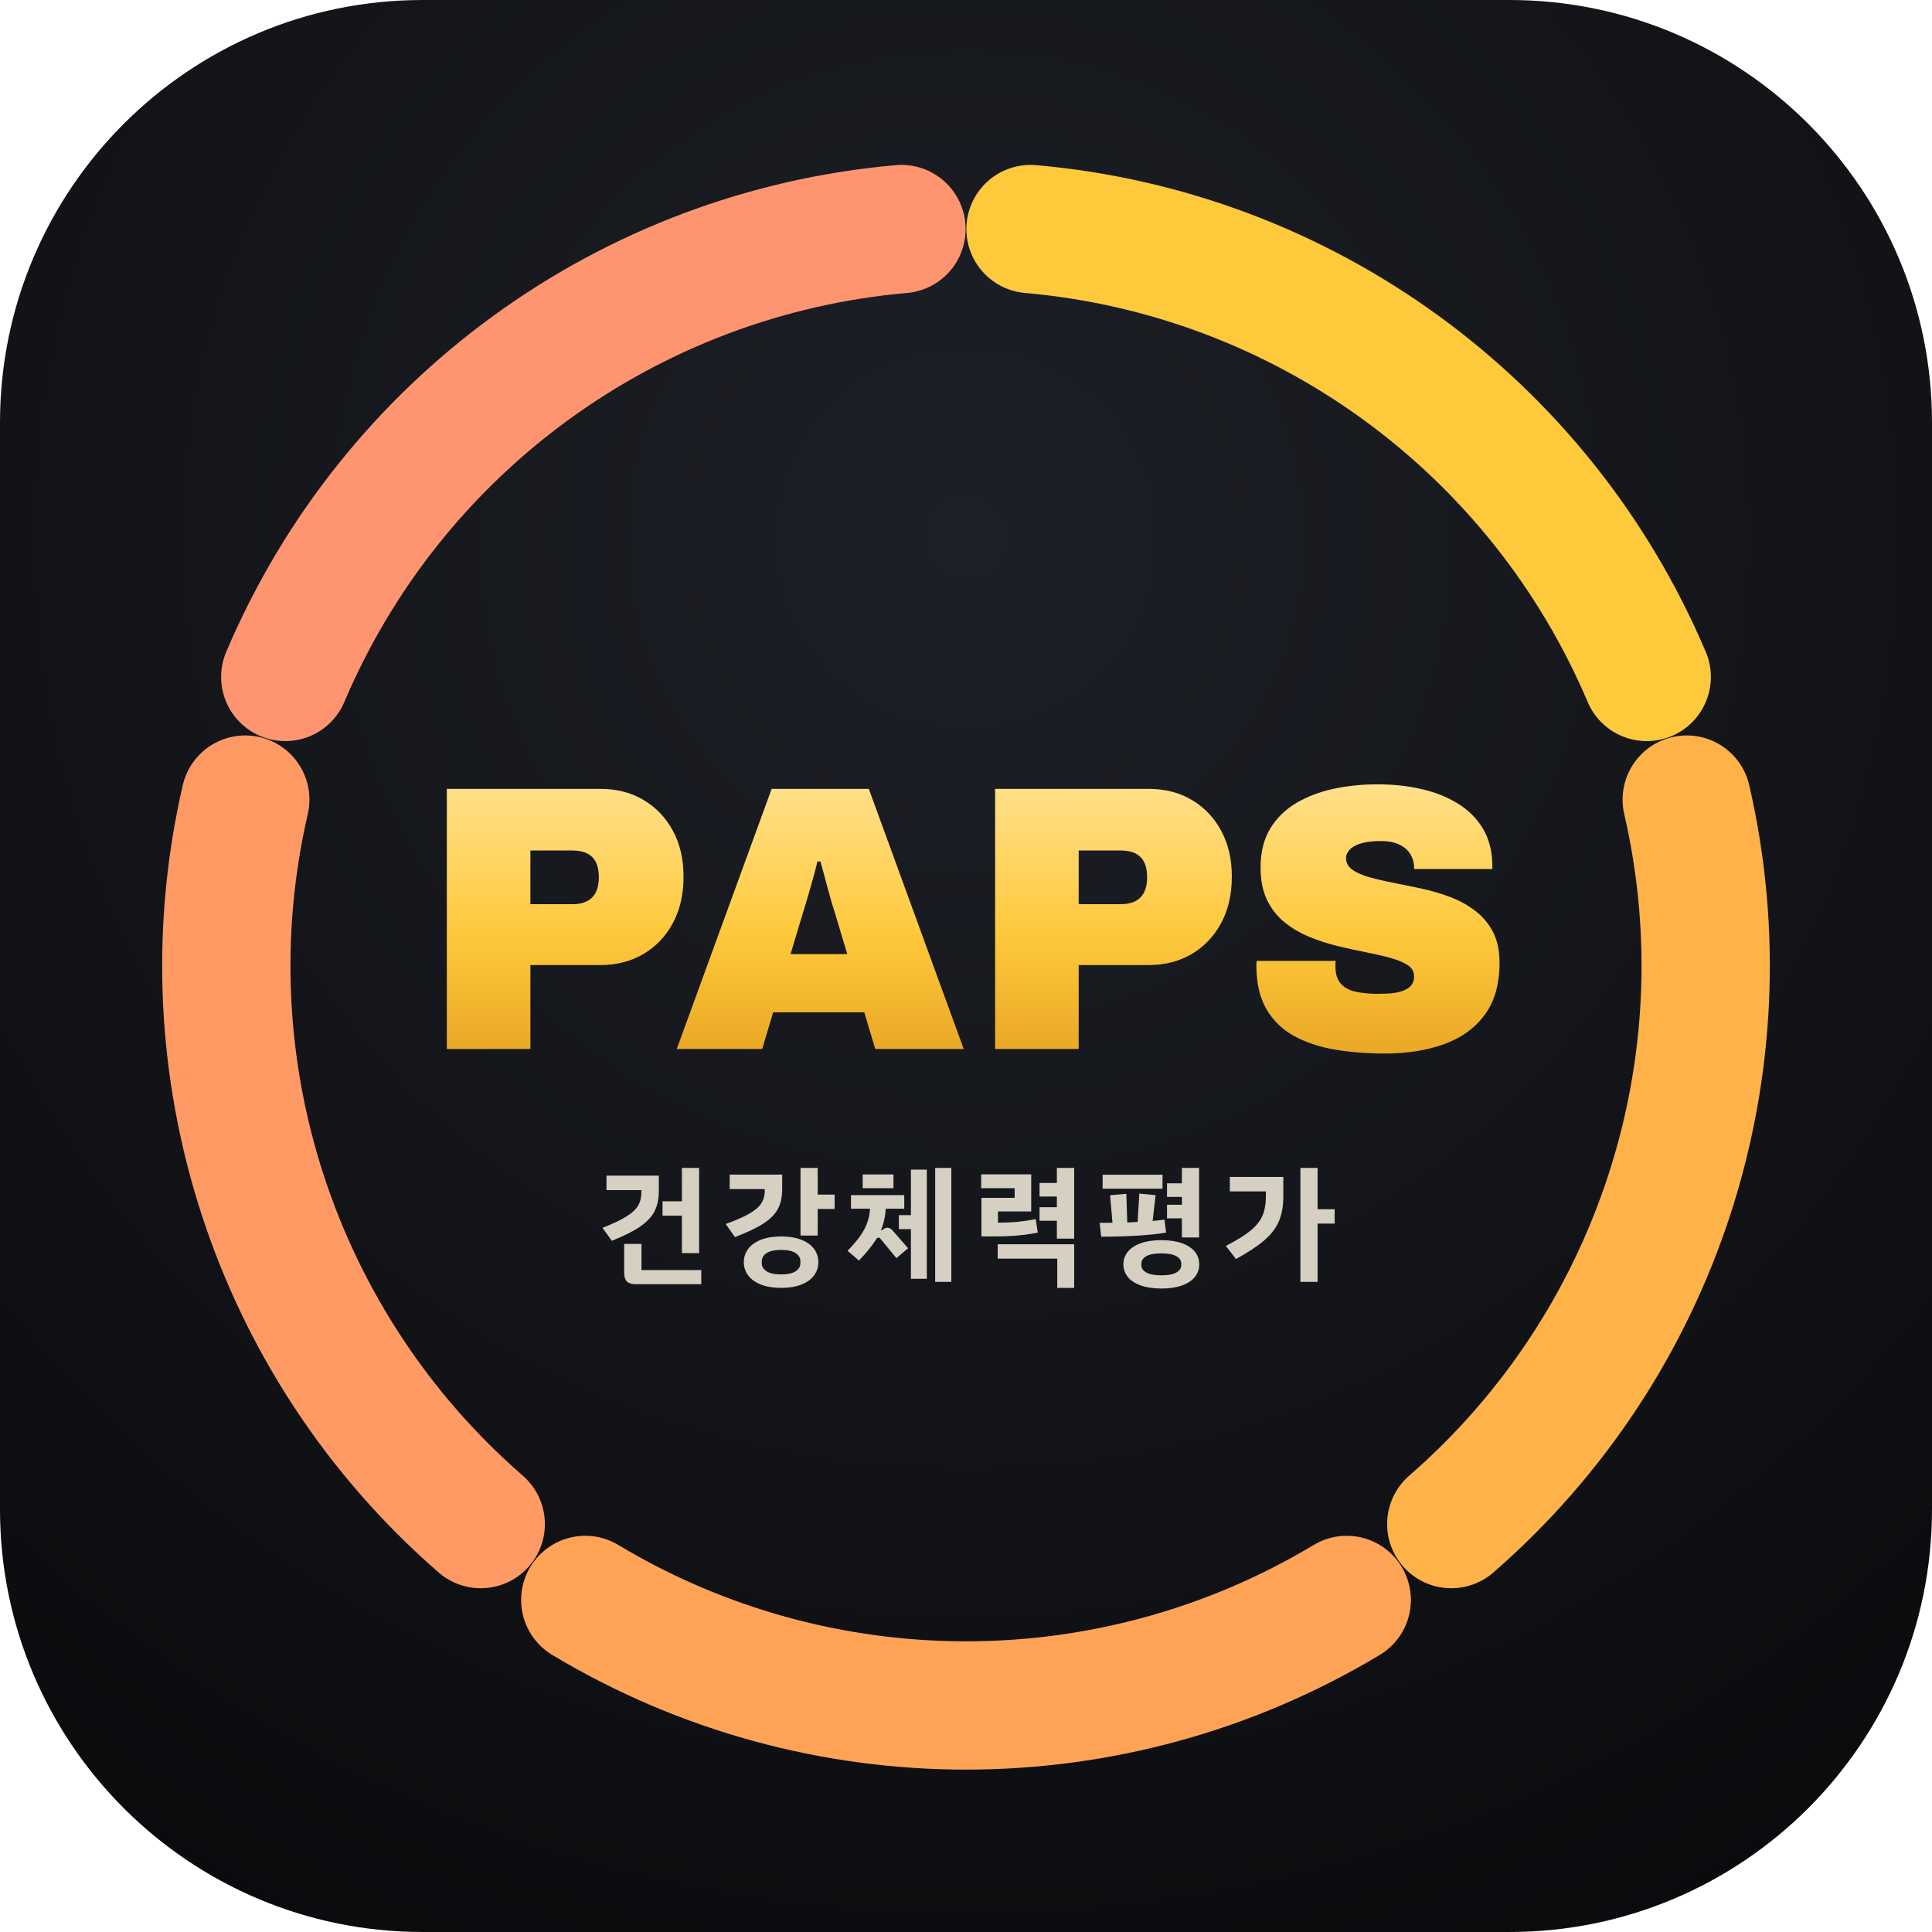
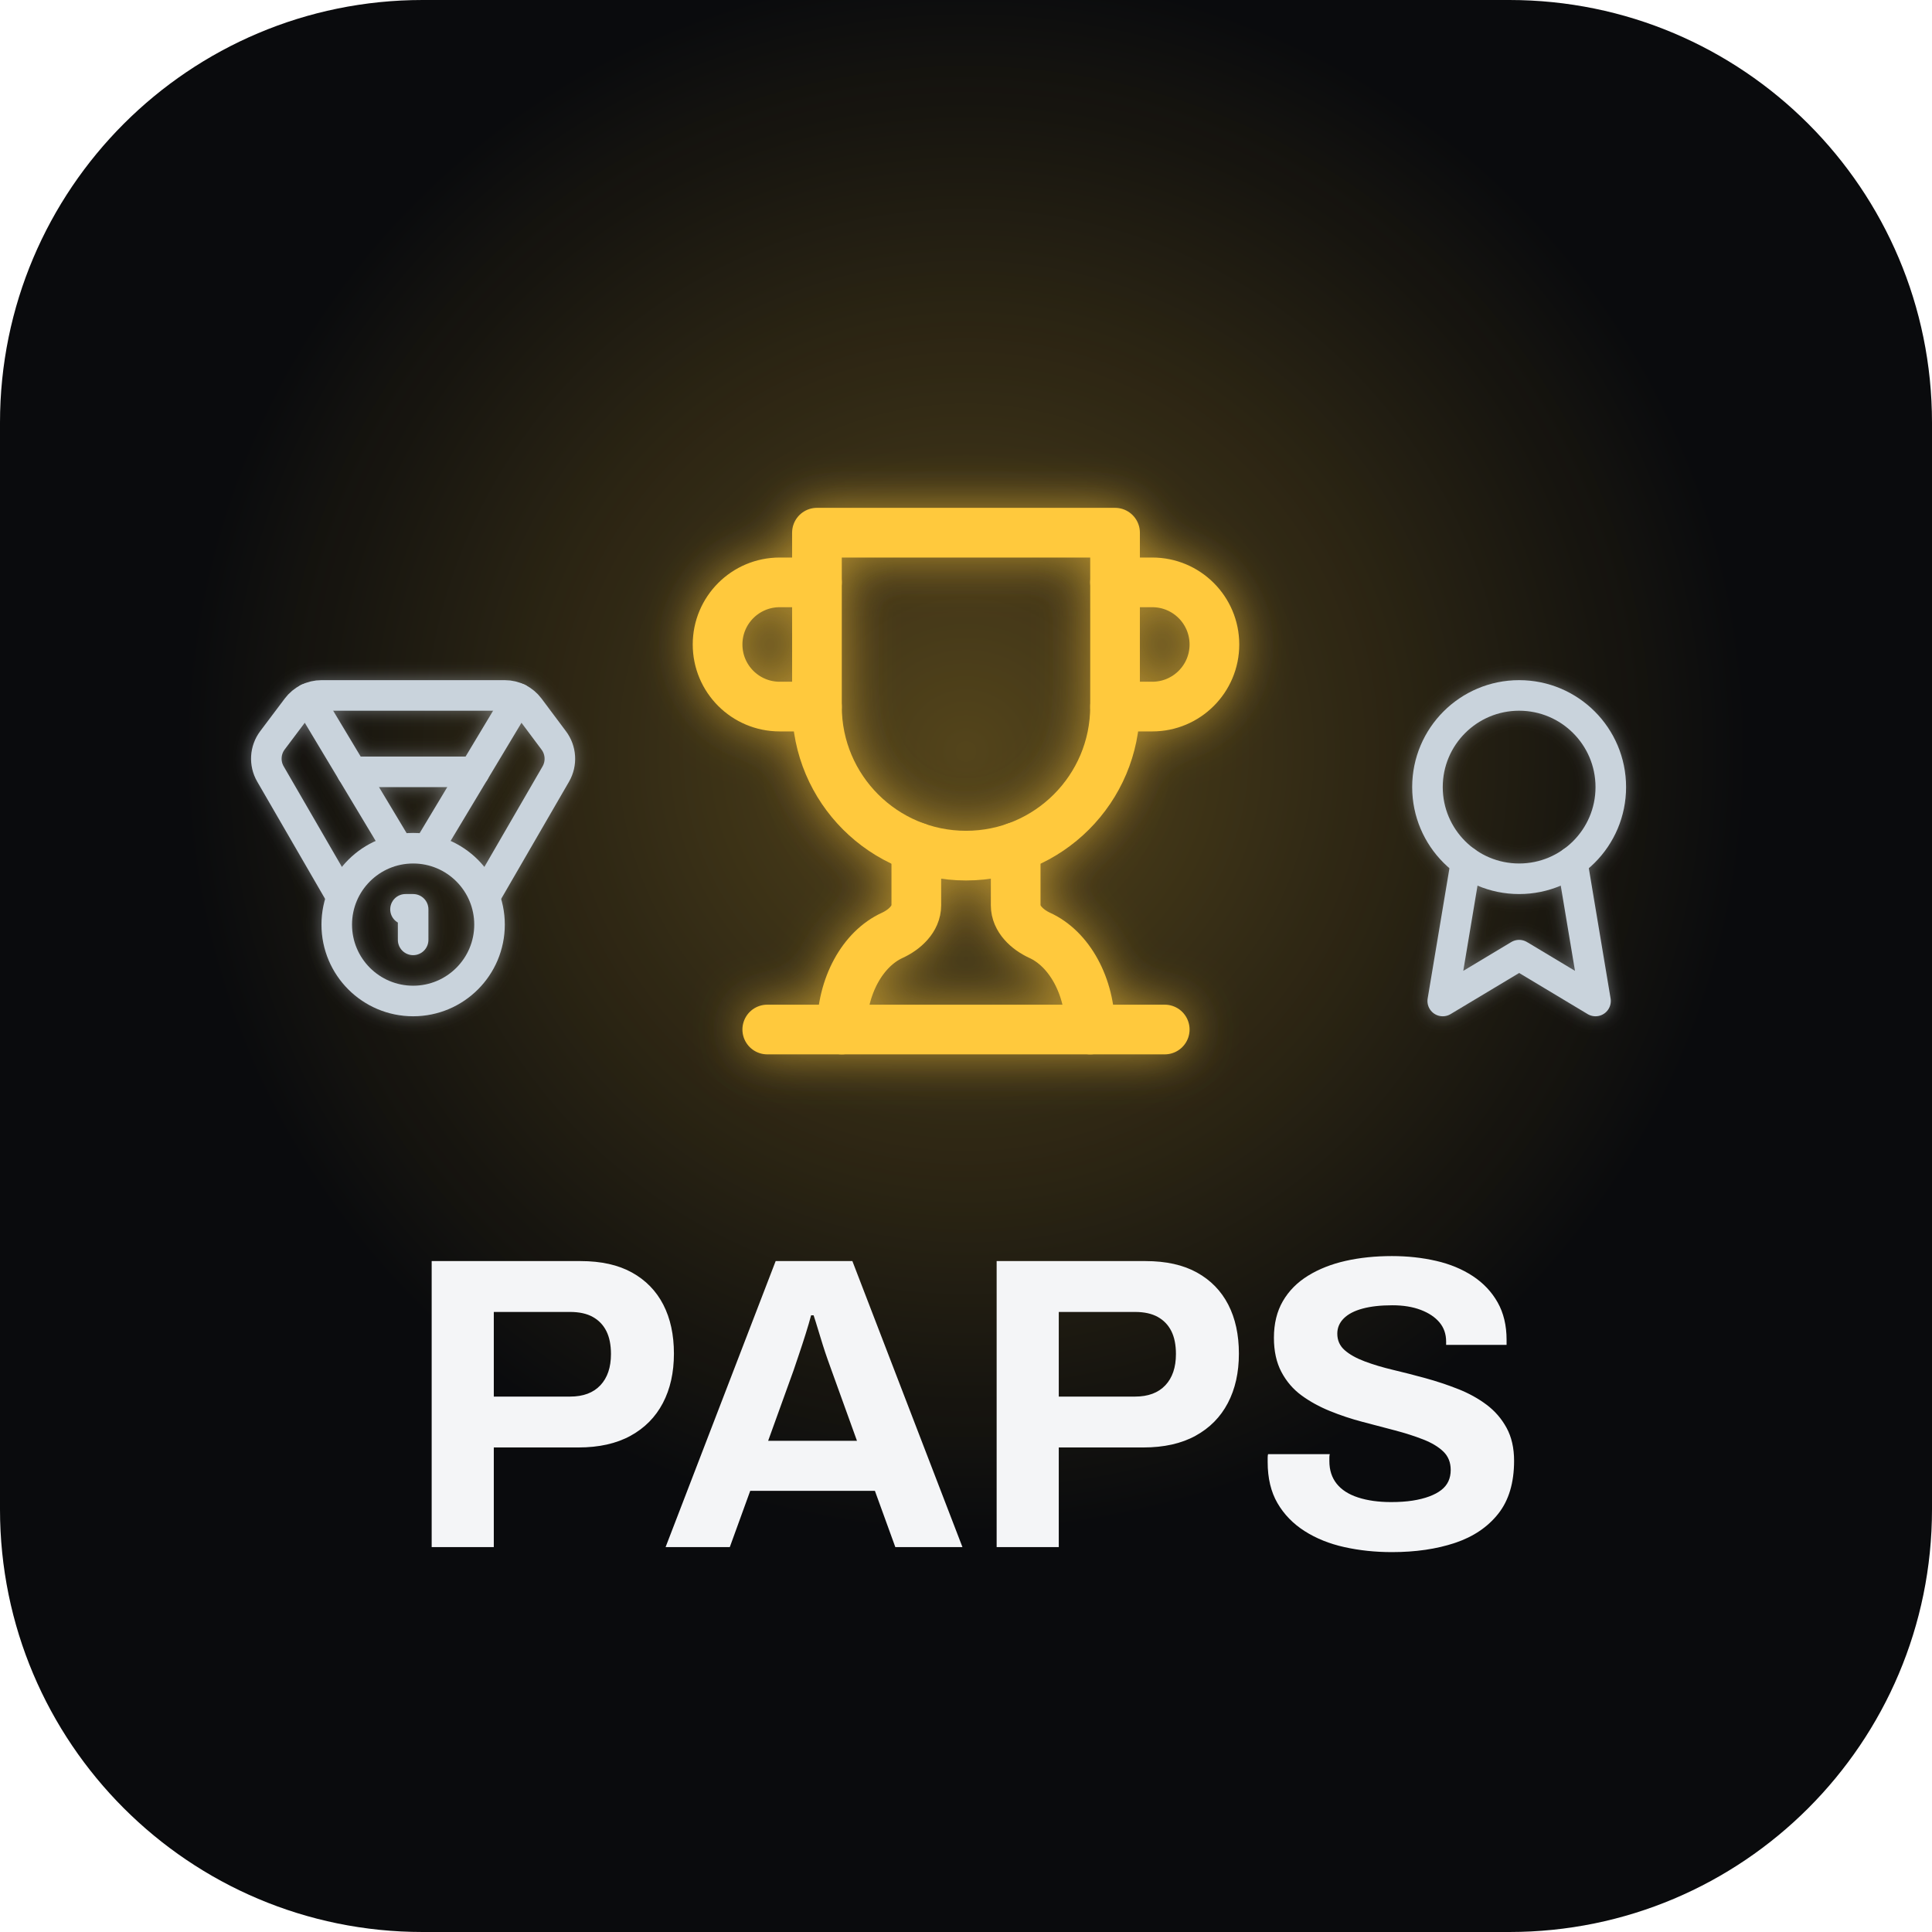
<svg xmlns="http://www.w3.org/2000/svg" viewBox="0 0 512 512">
  <defs>
-     <radialGradient id="bg" cx="50%" cy="28%" r="80%">
-       <stop offset="0" stop-color="#1D2027" />
-       <stop offset="1" stop-color="#0A0B0D" />
+     <radialGradient id="glow" cx="50%" cy="50%" r="50%">
+       <stop offset="0" stop-color="#FFC93C" stop-opacity=".30" />
+       <stop offset=".68" stop-color="#FFC93C" stop-opacity="0" />
    </radialGradient>
-     <linearGradient id="gold" x1="0" y1="0" x2="0" y2="1">
-       <stop offset="0" stop-color="#FFE08A" />
-       <stop offset=".55" stop-color="#FFC93C" />
-       <stop offset="1" stop-color="#E9A825" />
-     </linearGradient>
+     <filter id="gg" x="-50%" y="-50%" width="200%" height="200%">
+       <feDropShadow dx="0" dy="0" stdDeviation="1" flood-color="#FFC93C" flood-opacity=".65" />
+     </filter>
+     <filter id="sg" x="-50%" y="-50%" width="200%" height="200%">
+       <feDropShadow dx="0" dy="0" stdDeviation=".55" flood-color="#C8D2DC" flood-opacity=".45" />
+     </filter>
  </defs>
-   <rect width="512" height="512" rx="112" fill="url(#bg)" />
-   <path d="M273.1 60.7A196 196 0 0 1 436.4 179.4" fill="none" stroke="#FFC93C" stroke-width="34" stroke-linecap="round" />
-   <path d="M447.0 211.9A196 196 0 0 1 384.6 403.9" fill="none" stroke="#FFB247" stroke-width="34" stroke-linecap="round" />
-   <path d="M356.9 424.0A196 196 0 0 1 155.1 424.0" fill="none" stroke="#FFA357" stroke-width="34" stroke-linecap="round" />
-   <path d="M127.4 403.9A196 196 0 0 1 65.0 211.9" fill="none" stroke="#FF9A64" stroke-width="34" stroke-linecap="round" />
-   <path d="M75.6 179.4A196 196 0 0 1 238.9 60.7" fill="none" stroke="#FF9570" stroke-width="34" stroke-linecap="round" />
-   <path d="M118.415 278.0V209.057H159.1Q165.613 209.057 170.573 212.013Q175.534 214.97 178.339 220.18Q181.145 225.391 181.145 232.305Q181.145 239.42 178.289 244.681Q175.433 249.942 170.473 252.848Q165.513 255.754 159.1 255.754H140.561V278.0ZM140.561 239.621H151.684Q155.191 239.621 156.945 237.817Q158.699 236.013 158.699 232.506Q158.699 230.101 157.947 228.548Q157.196 226.994 155.642 226.193Q154.089 225.391 151.684 225.391H140.561ZM179.341 278.0 204.493 209.057H230.247L255.399 278.0H231.95L229.044 268.28H204.894L201.988 278.0ZM209.504 252.848H224.535L221.228 241.825Q220.827 240.623 220.326 238.919Q219.825 237.216 219.324 235.312Q218.823 233.408 218.322 231.554Q217.821 229.7 217.42 228.297H216.619Q216.218 230.101 215.566 232.406Q214.915 234.71 214.214 237.166Q213.512 239.621 212.811 241.825ZM263.716 278.0V209.057H304.4Q310.914 209.057 315.874 212.013Q320.834 214.97 323.64 220.18Q326.446 225.391 326.446 232.305Q326.446 239.42 323.59 244.681Q320.734 249.942 315.774 252.848Q310.813 255.754 304.4 255.754H285.862V278.0ZM285.862 239.621H296.985Q300.492 239.621 302.246 237.817Q303.999 236.013 303.999 232.506Q303.999 230.101 303.248 228.548Q302.496 226.994 300.943 226.193Q299.39 225.391 296.985 225.391H285.862ZM367.03 279.202Q359.915 279.202 353.752 278.15Q347.589 277.098 342.93 274.543Q338.27 271.988 335.615 267.428Q332.959 262.869 332.959 255.954Q332.959 255.754 332.959 255.403Q332.959 255.053 333.059 254.652H354.003Q353.903 255.053 353.903 255.403Q353.903 255.754 353.903 256.055Q353.903 259.061 355.305 260.664Q356.708 262.267 359.264 262.819Q361.819 263.37 365.026 263.37Q366.228 263.37 367.581 263.32Q368.934 263.27 370.186 263.019Q371.439 262.768 372.491 262.267Q373.543 261.766 374.144 260.915Q374.746 260.063 374.746 258.76Q374.746 256.856 373.042 255.754Q371.339 254.652 368.433 253.85Q365.527 253.048 361.919 252.347Q358.312 251.645 354.404 250.694Q350.496 249.742 346.888 248.238Q343.281 246.735 340.375 244.38Q337.469 242.026 335.765 238.468Q334.062 234.911 334.062 229.9Q334.062 223.888 336.567 219.679Q339.072 215.471 343.431 212.865Q347.79 210.26 353.351 209.057Q358.913 207.855 365.026 207.855Q371.238 207.855 376.7 209.107Q382.161 210.36 386.37 212.965Q390.578 215.571 392.983 219.579Q395.388 223.587 395.489 229.099V230.301H374.746V229.9Q374.746 228.097 373.844 226.493Q372.942 224.89 370.988 223.888Q369.034 222.886 365.827 222.886Q362.821 222.886 360.767 223.487Q358.713 224.088 357.71 225.141Q356.708 226.193 356.708 227.395Q356.708 229.299 358.412 230.502Q360.115 231.704 363.021 232.506Q365.927 233.308 369.535 234.009Q373.142 234.71 377.05 235.562Q380.959 236.414 384.566 237.817Q388.173 239.22 391.079 241.474Q393.985 243.729 395.689 247.036Q397.393 250.343 397.393 255.153Q397.393 263.67 393.434 268.981Q389.476 274.292 382.612 276.747Q375.748 279.202 367.03 279.202Z" fill="url(#gold)" />
-   <path d="M180.712 322.162H175.578V318.354H180.712V309.514H185.268V332.09H180.712ZM162.148 328.826 159.666 325.392Q163.746 323.794 165.973 322.4Q168.2 321.006 169.084 319.527Q169.968 318.048 169.968 316.076V315.396H160.72V311.554H174.592V315.668Q174.592 318.83 173.436 321.04Q172.28 323.25 169.628 325.069Q166.976 326.888 162.148 328.826ZM185.846 336.578V340.318H168.302Q165.412 340.318 165.412 337.428V329.642H170.002V336.578ZM221.19 316.586V320.394H216.702V327.432H212.146V309.514H216.702V316.586ZM194.772 327.84 192.324 324.372Q196.404 322.91 198.648 321.584Q200.892 320.258 201.776 318.864Q202.66 317.47 202.66 315.702V315.124H193.378V311.282H207.284V315.226Q207.284 318.286 206.128 320.411Q204.972 322.536 202.286 324.27Q199.6 326.004 194.772 327.84ZM216.872 334.504Q216.872 336.476 215.716 338.023Q214.56 339.57 212.333 340.437Q210.106 341.304 207.012 341.304Q203.918 341.304 201.691 340.437Q199.464 339.57 198.291 338.023Q197.118 336.476 197.118 334.504Q197.118 332.498 198.291 330.951Q199.464 329.404 201.691 328.537Q203.918 327.67 207.012 327.67Q210.106 327.67 212.333 328.537Q214.56 329.404 215.716 330.951Q216.872 332.498 216.872 334.504ZM212.112 334.232Q212.112 332.94 210.854 332.09Q209.596 331.24 207.012 331.24Q204.428 331.24 203.153 332.09Q201.878 332.94 201.878 334.232V334.776Q201.878 336.068 203.153 336.901Q204.428 337.734 207.012 337.734Q209.596 337.734 210.854 336.901Q212.112 336.068 212.112 334.776ZM252.115 309.514V339.706H247.831V309.514ZM241.405 309.956H245.621V338.89H241.405V325.732H238.209V322.026H241.405ZM236.781 314.886H228.621V311.248H236.781ZM235.183 325.358Q235.829 325.358 236.441 325.97L240.657 330.798L237.563 333.416L233.211 328.146Q232.973 327.976 232.769 327.976Q232.565 327.976 232.361 328.18Q230.559 331.036 227.635 334.062L224.609 331.478Q227.669 328.384 229.046 325.783Q230.423 323.182 230.559 320.326H225.527V316.722H239.637V320.326H234.707Q234.571 323.386 233.483 325.936L233.653 326.072L234.197 325.698Q234.673 325.358 235.183 325.358ZM284.671 309.514V328.248H280.081V323.522H275.491V319.918H280.081V317.096H275.491V313.492H280.081V309.514ZM275.015 326.65Q272.499 327.16 269.745 327.415Q266.991 327.67 262.877 327.67H260.089V317.436H268.895V314.886H260.021V311.214H273.281V321.04H264.475V324.032Q267.637 323.998 269.949 323.76Q272.261 323.522 274.471 323.08ZM264.407 329.744H284.671V341.304H280.183V333.552H264.407ZM313.216 322.876H309.272V319.272H313.216V317.198H309.272V313.594H313.216V309.514H317.772V327.942H313.216ZM308.082 315.022H292.204V311.316H308.082ZM309.034 326.65Q305.872 327.194 301.316 327.466Q296.76 327.738 291.83 327.738L291.422 324.066Q293.666 324.066 294.822 324.032L294.176 316.756L298.494 316.382L298.732 323.964Q300.568 323.896 301.486 323.828L301.928 316.314L306.246 316.722L305.464 323.556Q307.538 323.386 308.592 323.216ZM317.806 335.048Q317.806 336.986 316.633 338.431Q315.46 339.876 313.199 340.675Q310.938 341.474 307.776 341.474Q304.614 341.474 302.353 340.675Q300.092 339.876 298.902 338.431Q297.712 336.986 297.712 335.048Q297.712 333.144 298.902 331.699Q300.092 330.254 302.353 329.455Q304.614 328.656 307.776 328.656Q310.938 328.656 313.199 329.455Q315.46 330.254 316.633 331.699Q317.806 333.144 317.806 335.048ZM313.046 334.844Q313.046 333.654 311.754 332.906Q310.462 332.158 307.776 332.158Q305.09 332.158 303.781 332.906Q302.472 333.654 302.472 334.844V335.32Q302.472 336.476 303.781 337.224Q305.09 337.972 307.776 337.972Q310.462 337.972 311.754 337.224Q313.046 336.476 313.046 335.32ZM353.694 324.27H349.172V339.706H344.616V309.514H349.172V320.462H353.694ZM325.916 311.894H340.094V317.028Q340.094 320.938 338.904 323.675Q337.714 326.412 335.045 328.707Q332.376 331.002 327.548 333.654L324.862 330.186Q329.146 327.976 331.39 326.14Q333.634 324.304 334.552 322.196Q335.47 320.088 335.47 317.028V315.736H325.916Z" fill="#F4EEDD" fill-opacity=".86" />
+   <clipPath id="rr">
+     <rect width="512" height="512" rx="112" />
+   </clipPath>
+   <g clip-path="url(#rr)">
+     <rect width="512" height="512" fill="#0A0B0D" />
+     <circle cx="256" cy="200" r="300" fill="url(#glow)" />
+   </g>
+   <g transform="translate(177.0 128.0) scale(6.5833)" fill="none" stroke="#FFC93C" stroke-width="2" stroke-linecap="round" stroke-linejoin="round" filter="url(#gg)">
+     <path d="M6 9H4.5a2.5 2.5 0 0 1 0-5H6" />
+     <path d="M18 9h1.5a2.5 2.5 0 0 0 0-5H18" />
+     <path d="M4 22h16" />
+     <path d="M10 14.66V17c0 .55-.47.98-.97 1.21C7.85 18.75 7 20.24 7 22" />
+     <path d="M14 14.66V17c0 .55.47.98.97 1.21C16.15 18.75 17 20.24 17 22" />
+     <path d="M18 2H6v7a6 6 0 0 0 12 0V2Z" />
+   </g>
+   <g transform="translate(60.9 176.2) scale(4.0488)" fill="none" stroke="#C9D3DC" stroke-width="2" stroke-linecap="round" stroke-linejoin="round" filter="url(#sg)">
+     <path d="M7.21 15 2.66 7.14a2 2 0 0 1 .13-2.2L4.4 2.8A2 2 0 0 1 6 2h12a2 2 0 0 1 1.6.8l1.6 2.14a2 2 0 0 1 .14 2.2L16.79 15" />
+     <path d="M11 12 5.12 2.2" />
+     <path d="m13 12 5.88-9.8" />
+     <path d="M8 7h8" />
+     <path d="M12 18v-2h-.5" />
+     <circle cx="12" cy="17" r="5" />
+   </g>
+   <g transform="translate(354.0 176.2) scale(4.0488)" fill="none" stroke="#C9D3DC" stroke-width="2" stroke-linecap="round" stroke-linejoin="round" filter="url(#sg)">
+     <path d="M15.477 12.89 17 22l-5-3-5 3 1.523-9.11" />
+     <circle cx="12" cy="8" r="6" />
+   </g>
+   <path d="M114.398 410.0V334.199H153.845Q162.022 334.199 167.492 337.238Q172.961 340.276 175.779 345.746Q178.597 351.215 178.597 358.729Q178.597 366.243 175.669 371.823Q172.74 377.403 167.105 380.497Q161.47 383.591 153.293 383.591H130.862V410.0ZM130.862 370.11H151.083Q156.276 370.11 159.094 367.127Q161.912 364.144 161.912 358.84Q161.912 355.193 160.696 352.762Q159.481 350.331 157.105 349.006Q154.729 347.68 151.083 347.68H130.862ZM176.387 410.0 205.558 334.199H225.89L255.061 410.0H237.271L231.856 395.083H198.818L193.403 410.0ZM203.569 381.823H227.105L220.365 363.149Q219.923 361.934 219.315 360.221Q218.707 358.508 218.044 356.409Q217.381 354.309 216.773 352.265Q216.166 350.221 215.613 348.564H214.95Q214.398 350.663 213.514 353.481Q212.63 356.298 211.746 358.895Q210.862 361.492 210.309 363.149ZM264.122 410.0V334.199H303.569Q311.746 334.199 317.215 337.238Q322.685 340.276 325.503 345.746Q328.32 351.215 328.32 358.729Q328.32 366.243 325.392 371.823Q322.464 377.403 316.829 380.497Q311.193 383.591 303.017 383.591H280.586V410.0ZM280.586 370.11H300.807Q306.0 370.11 308.818 367.127Q311.635 364.144 311.635 358.84Q311.635 355.193 310.42 352.762Q309.204 350.331 306.829 349.006Q304.453 347.68 300.807 347.68H280.586ZM368.873 411.326Q362.243 411.326 356.276 410.0Q350.309 408.674 345.724 405.746Q341.138 402.818 338.541 398.343Q335.945 393.867 335.945 387.459Q335.945 386.906 335.945 386.298Q335.945 385.691 336.055 385.359H352.409Q352.298 385.691 352.298 386.243Q352.298 386.796 352.298 387.238Q352.298 390.773 354.232 393.204Q356.166 395.635 359.923 396.851Q363.68 398.066 368.652 398.066Q371.856 398.066 374.343 397.68Q376.829 397.293 378.762 396.575Q380.696 395.856 381.967 394.862Q383.238 393.867 383.845 392.541Q384.453 391.215 384.453 389.558Q384.453 386.575 382.519 384.696Q380.586 382.818 377.215 381.492Q373.845 380.166 369.646 379.061Q365.448 377.956 361.028 376.796Q356.608 375.635 352.409 373.923Q348.21 372.21 344.895 369.779Q341.58 367.348 339.591 363.591Q337.602 359.834 337.602 354.53Q337.602 348.895 339.978 344.807Q342.354 340.718 346.663 338.066Q350.972 335.414 356.608 334.144Q362.243 332.873 368.873 332.873Q375.061 332.873 380.586 334.144Q386.11 335.414 390.309 338.177Q394.508 340.939 396.884 345.138Q399.26 349.337 399.26 355.083V356.409H383.238V355.525Q383.238 352.541 381.47 350.442Q379.702 348.343 376.497 347.127Q373.293 345.912 368.983 345.912Q364.343 345.912 361.083 346.796Q357.823 347.68 356.11 349.392Q354.398 351.105 354.398 353.425Q354.398 356.077 356.331 357.79Q358.265 359.503 361.635 360.773Q365.006 362.044 369.204 363.039Q373.403 364.033 377.823 365.249Q382.243 366.464 386.442 368.122Q390.641 369.779 393.956 372.265Q397.271 374.751 399.26 378.398Q401.249 382.044 401.249 387.127Q401.249 395.856 397.05 401.16Q392.851 406.464 385.558 408.895Q378.265 411.326 368.873 411.326Z" fill="#F4F5F7" />
</svg>
